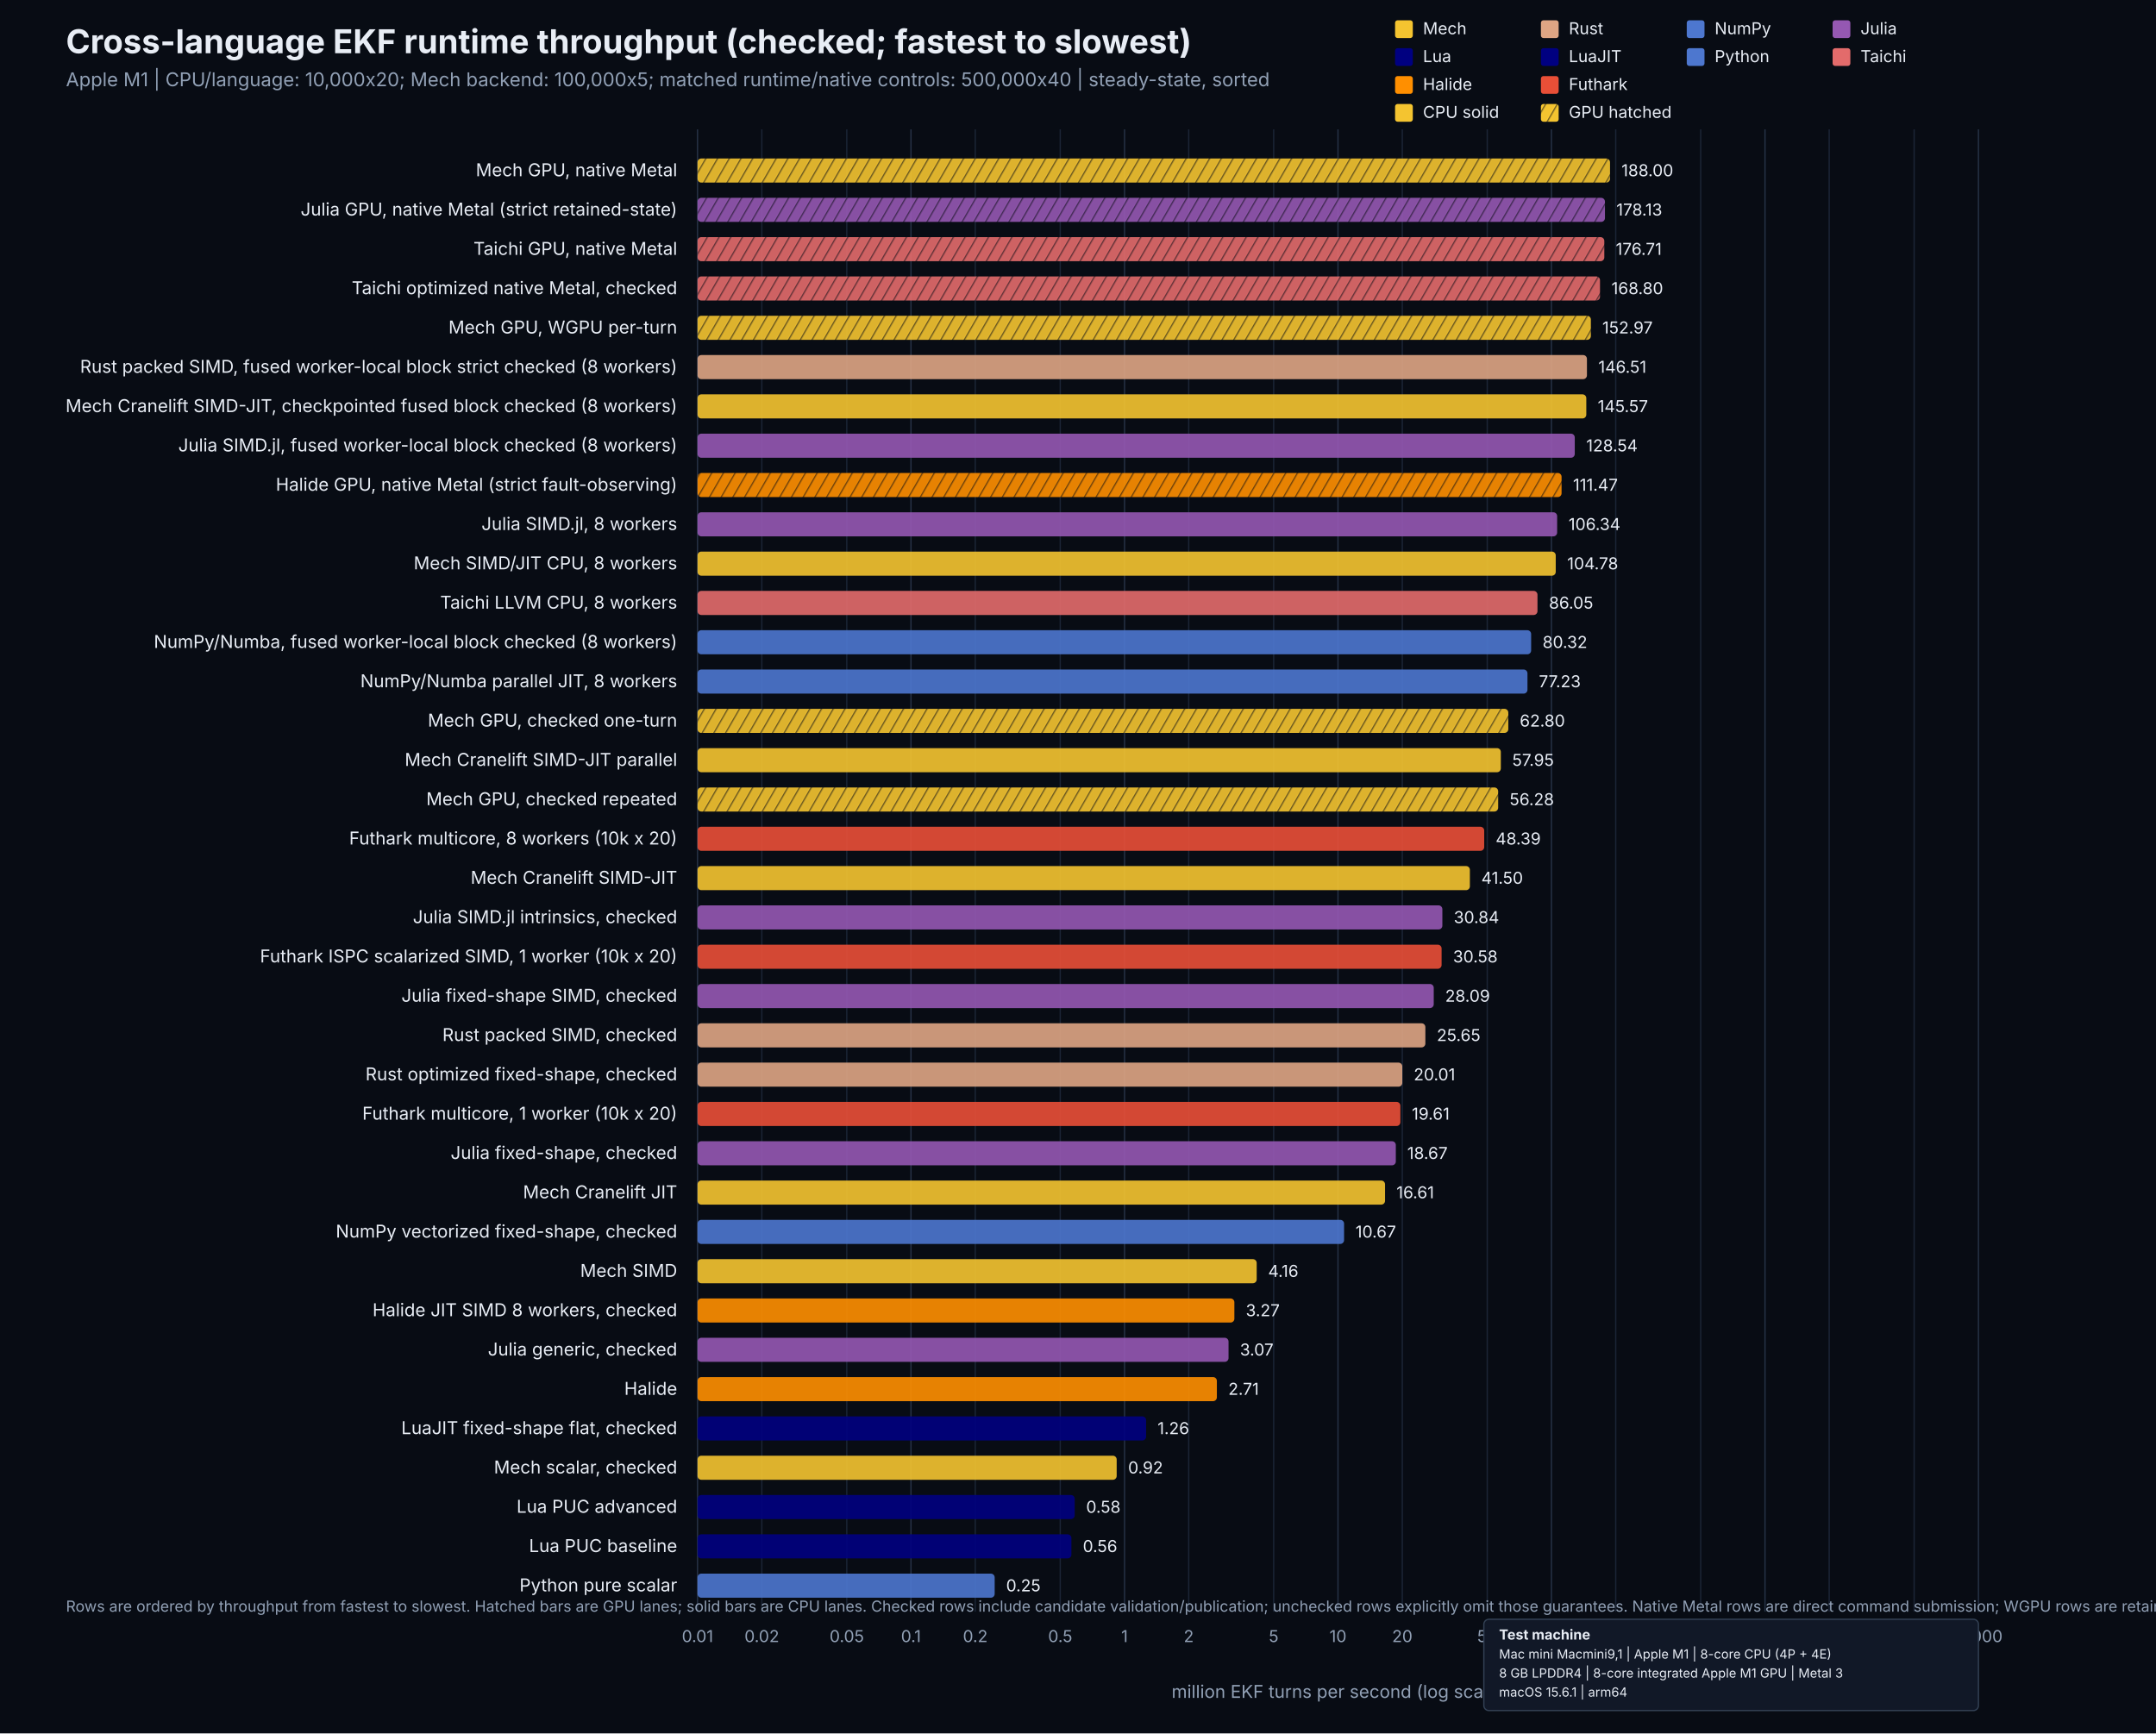
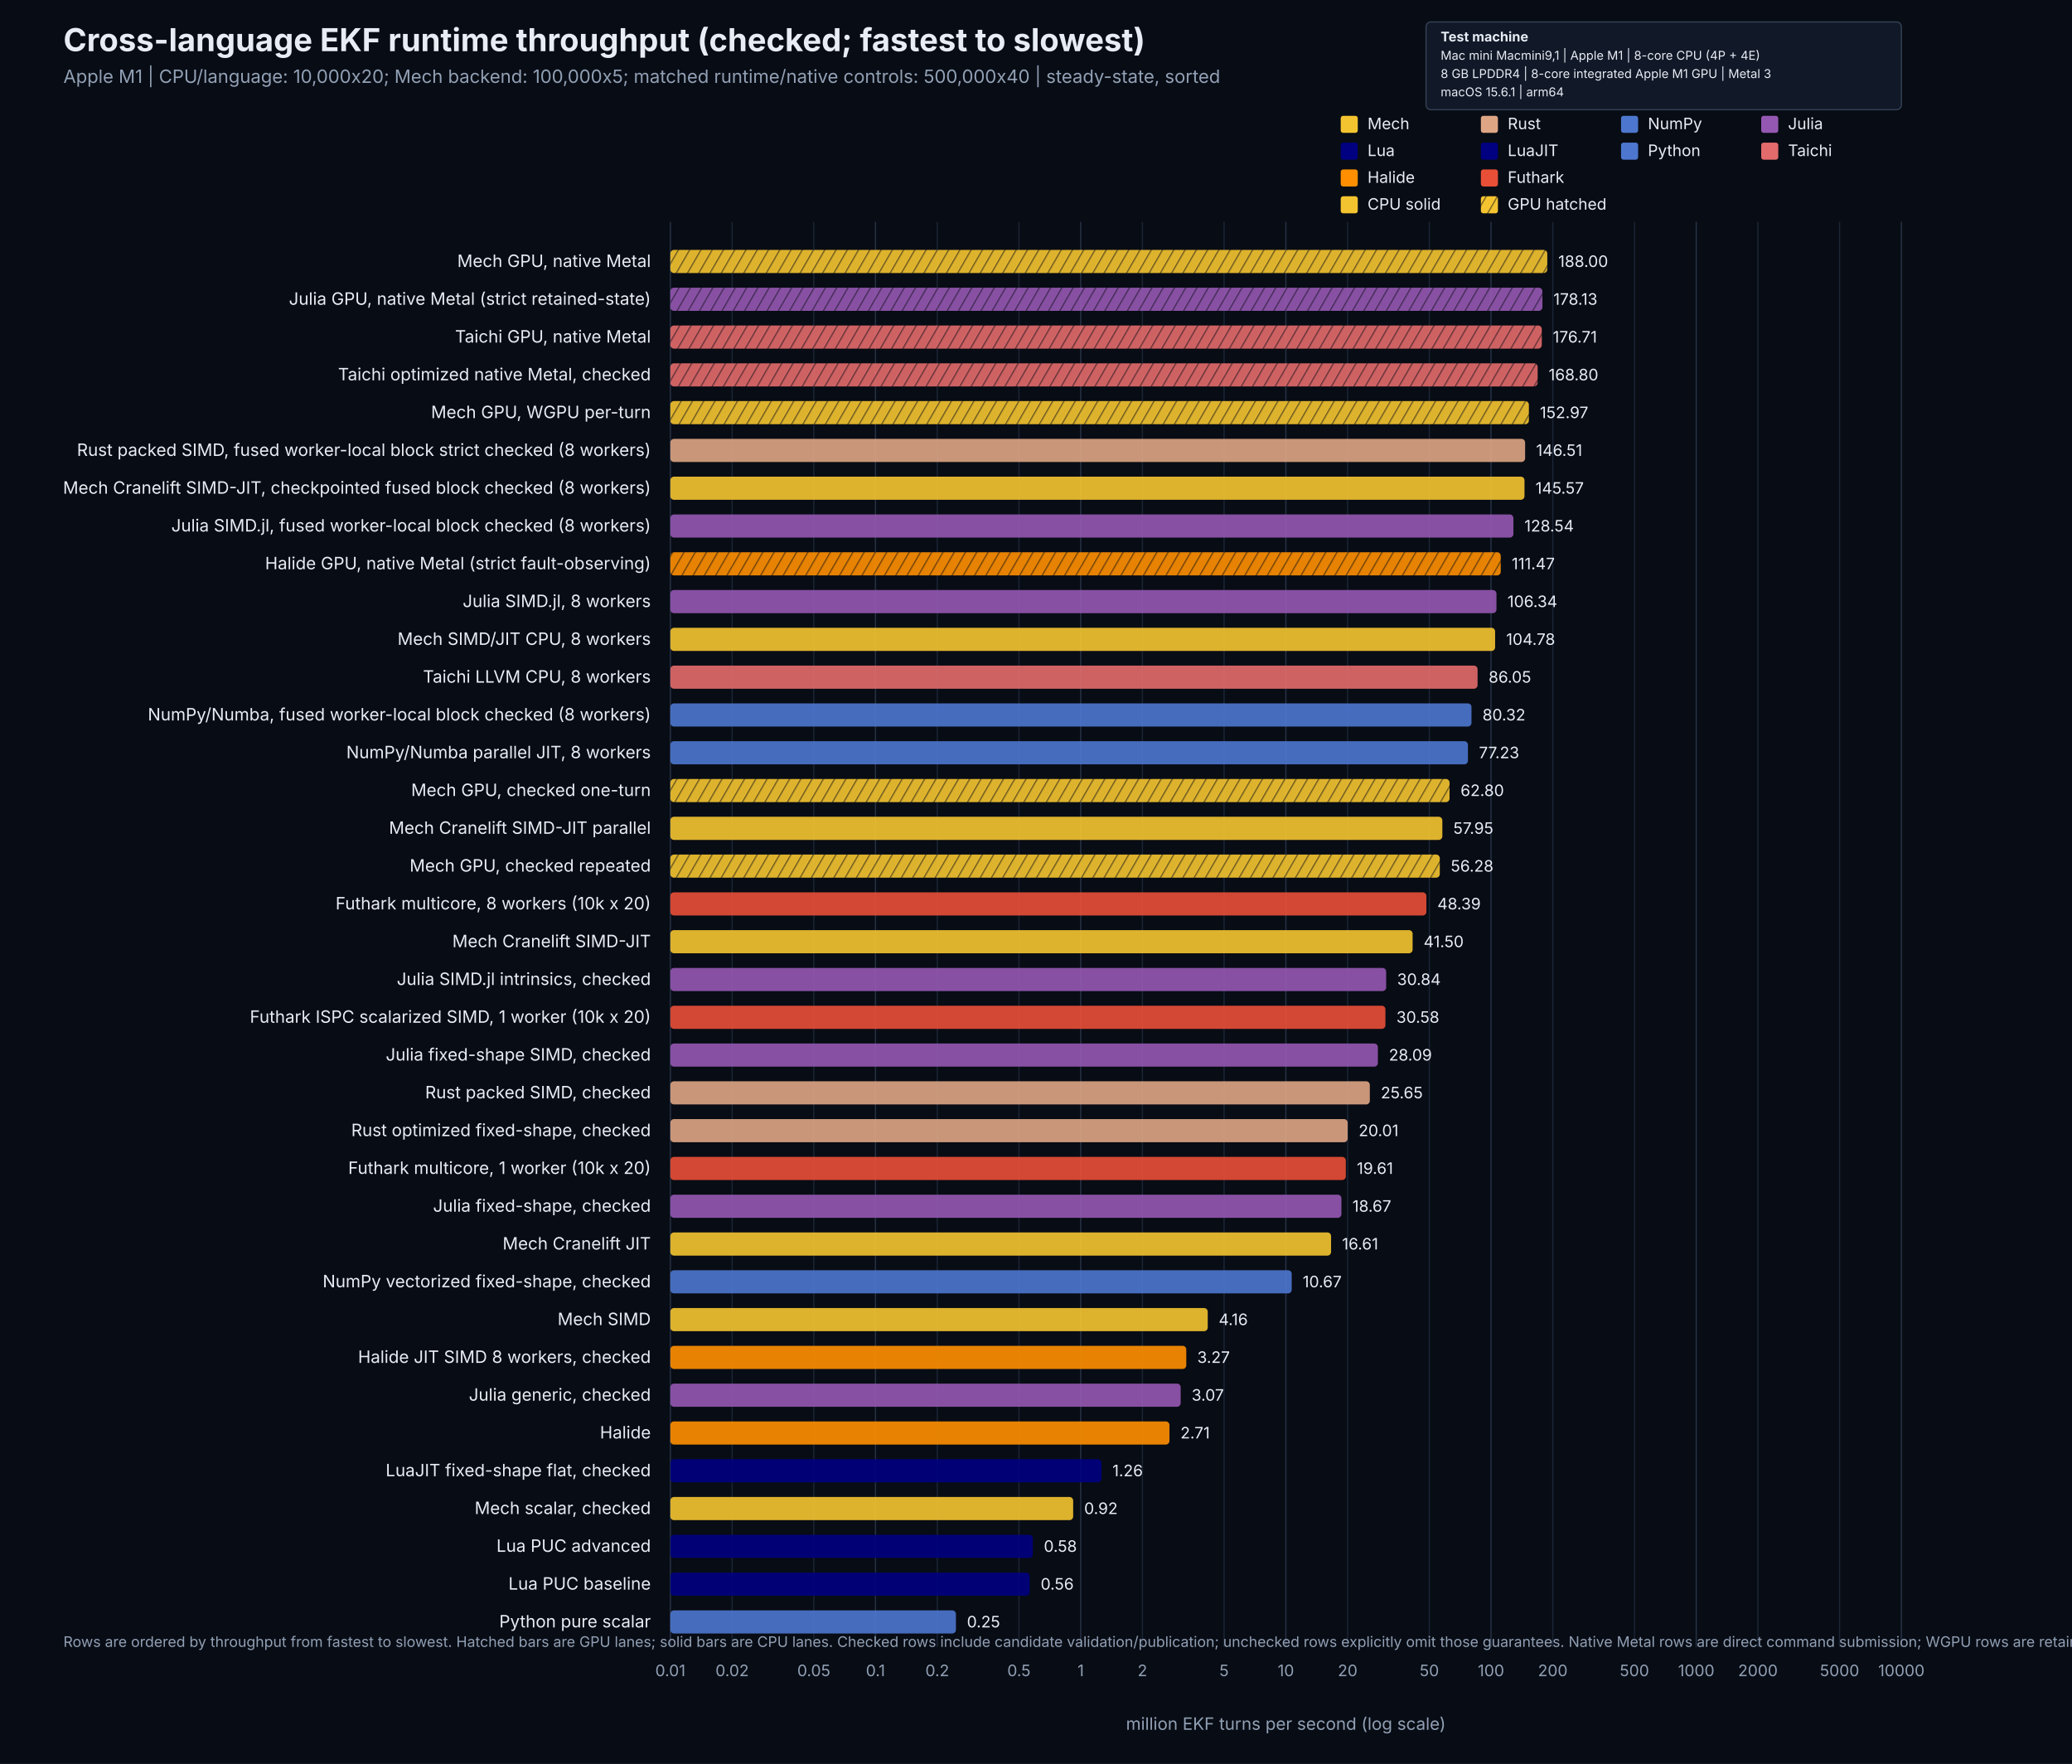
- <svg xmlns="http://www.w3.org/2000/svg" width="1700" height="1367" viewBox="0 0 1700 1367">
+ <svg xmlns="http://www.w3.org/2000/svg" width="1700" height="1447" viewBox="0 0 1700 1447">
  <rect width="100%" height="100%" fill="#080c14" />
  <defs>
    <pattern id="gpu-mech" width="8" height="8" patternUnits="userSpaceOnUse" patternTransform="rotate(30)">
      <rect width="8" height="8" fill="#f4c430" />
      <path d="M0 0V8" stroke="#080c14" stroke-opacity="0.52" stroke-width="2" />
    </pattern>
    <pattern id="gpu-rust" width="8" height="8" patternUnits="userSpaceOnUse" patternTransform="rotate(30)">
      <rect width="8" height="8" fill="#dea584" />
      <path d="M0 0V8" stroke="#080c14" stroke-opacity="0.52" stroke-width="2" />
    </pattern>
    <pattern id="gpu-numpy" width="8" height="8" patternUnits="userSpaceOnUse" patternTransform="rotate(30)">
      <rect width="8" height="8" fill="#4d77cf" />
      <path d="M0 0V8" stroke="#080c14" stroke-opacity="0.52" stroke-width="2" />
    </pattern>
    <pattern id="gpu-julia" width="8" height="8" patternUnits="userSpaceOnUse" patternTransform="rotate(30)">
      <rect width="8" height="8" fill="#9558b2" />
      <path d="M0 0V8" stroke="#080c14" stroke-opacity="0.52" stroke-width="2" />
    </pattern>
    <pattern id="gpu-lua" width="8" height="8" patternUnits="userSpaceOnUse" patternTransform="rotate(30)">
      <rect width="8" height="8" fill="#000080" />
      <path d="M0 0V8" stroke="#080c14" stroke-opacity="0.52" stroke-width="2" />
    </pattern>
    <pattern id="gpu-luajit" width="8" height="8" patternUnits="userSpaceOnUse" patternTransform="rotate(30)">
      <rect width="8" height="8" fill="#000080" />
      <path d="M0 0V8" stroke="#080c14" stroke-opacity="0.52" stroke-width="2" />
    </pattern>
    <pattern id="gpu-python" width="8" height="8" patternUnits="userSpaceOnUse" patternTransform="rotate(30)">
      <rect width="8" height="8" fill="#4d77cf" />
      <path d="M0 0V8" stroke="#080c14" stroke-opacity="0.52" stroke-width="2" />
    </pattern>
    <pattern id="gpu-taichi" width="8" height="8" patternUnits="userSpaceOnUse" patternTransform="rotate(30)">
      <rect width="8" height="8" fill="#e36b6b" />
      <path d="M0 0V8" stroke="#080c14" stroke-opacity="0.52" stroke-width="2" />
    </pattern>
    <pattern id="gpu-halide" width="8" height="8" patternUnits="userSpaceOnUse" patternTransform="rotate(30)">
      <rect width="8" height="8" fill="#ff8f00" />
      <path d="M0 0V8" stroke="#080c14" stroke-opacity="0.52" stroke-width="2" />
    </pattern>
    <pattern id="gpu-futhark" width="8" height="8" patternUnits="userSpaceOnUse" patternTransform="rotate(30)">
      <rect width="8" height="8" fill="#e94f37" />
      <path d="M0 0V8" stroke="#080c14" stroke-opacity="0.52" stroke-width="2" />
    </pattern>
  </defs>
  <style>text{font-family:-apple-system,BlinkMacSystemFont,"Segoe UI",sans-serif;fill:#e8edf5} .muted{fill:#91a0b5} .grid{stroke:#263246;stroke-width:1} .minor-grid{stroke:#1b2536;stroke-width:1} .axis{fill:#91a0b5;font-size:13px} .label{font-size:14px} .value{font-size:13px;font-variant-numeric:tabular-nums}</style>
  <text x="52" y="42" font-size="26" font-weight="700">Cross-language EKF runtime throughput (checked; fastest to slowest)</text>
  <text x="52" y="68" class="muted" font-size="15">Apple M1 | CPU/language: 10,000x20; Mech backend: 100,000x5; matched runtime/native controls: 500,000x40 | steady-state, sorted</text>
-   <line x1="550.0" y1="102" x2="550.0" y2="1271" class="grid" />
-   <text x="550.0" y="1295" text-anchor="middle" class="axis">0.01</text>
-   <line x1="600.7" y1="102" x2="600.7" y2="1271" class="minor-grid" />
-   <text x="600.7" y="1295" text-anchor="middle" class="axis">0.02</text>
-   <line x1="667.7" y1="102" x2="667.7" y2="1271" class="minor-grid" />
-   <text x="667.7" y="1295" text-anchor="middle" class="axis">0.05</text>
-   <line x1="718.3" y1="102" x2="718.3" y2="1271" class="grid" />
-   <text x="718.3" y="1295" text-anchor="middle" class="axis">0.1</text>
-   <line x1="769.0" y1="102" x2="769.0" y2="1271" class="minor-grid" />
-   <text x="769.0" y="1295" text-anchor="middle" class="axis">0.2</text>
-   <line x1="836.0" y1="102" x2="836.0" y2="1271" class="minor-grid" />
-   <text x="836.0" y="1295" text-anchor="middle" class="axis">0.5</text>
-   <line x1="886.7" y1="102" x2="886.7" y2="1271" class="grid" />
-   <text x="886.7" y="1295" text-anchor="middle" class="axis">1</text>
-   <line x1="937.3" y1="102" x2="937.3" y2="1271" class="minor-grid" />
-   <text x="937.3" y="1295" text-anchor="middle" class="axis">2</text>
-   <line x1="1004.3" y1="102" x2="1004.3" y2="1271" class="minor-grid" />
-   <text x="1004.3" y="1295" text-anchor="middle" class="axis">5</text>
-   <line x1="1055.0" y1="102" x2="1055.0" y2="1271" class="grid" />
-   <text x="1055.0" y="1295" text-anchor="middle" class="axis">10</text>
-   <line x1="1105.7" y1="102" x2="1105.7" y2="1271" class="minor-grid" />
-   <text x="1105.7" y="1295" text-anchor="middle" class="axis">20</text>
-   <line x1="1172.7" y1="102" x2="1172.7" y2="1271" class="minor-grid" />
-   <text x="1172.7" y="1295" text-anchor="middle" class="axis">50</text>
-   <line x1="1223.3" y1="102" x2="1223.3" y2="1271" class="grid" />
-   <text x="1223.3" y="1295" text-anchor="middle" class="axis">100</text>
-   <line x1="1274.0" y1="102" x2="1274.0" y2="1271" class="minor-grid" />
-   <text x="1274.0" y="1295" text-anchor="middle" class="axis">200</text>
-   <line x1="1341.0" y1="102" x2="1341.0" y2="1271" class="minor-grid" />
-   <text x="1341.0" y="1295" text-anchor="middle" class="axis">500</text>
-   <line x1="1391.7" y1="102" x2="1391.7" y2="1271" class="grid" />
-   <text x="1391.7" y="1295" text-anchor="middle" class="axis">1000</text>
-   <line x1="1442.3" y1="102" x2="1442.3" y2="1271" class="minor-grid" />
-   <text x="1442.3" y="1295" text-anchor="middle" class="axis">2000</text>
-   <line x1="1509.3" y1="102" x2="1509.3" y2="1271" class="minor-grid" />
-   <text x="1509.3" y="1295" text-anchor="middle" class="axis">5000</text>
-   <line x1="1560.0" y1="102" x2="1560.0" y2="1271" class="grid" />
-   <text x="1560.0" y="1295" text-anchor="middle" class="axis">10000</text>
-   <text x="1055.0" y="1339" text-anchor="middle" class="muted" font-size="14">million EKF turns per second (log scale)</text>
-   <rect x="1100" y="16" width="14" height="14" rx="2" fill="#f4c430" />
-   <text x="1122" y="27" font-size="13">Mech</text>
-   <rect x="1215" y="16" width="14" height="14" rx="2" fill="#dea584" />
-   <text x="1237" y="27" font-size="13">Rust</text>
-   <rect x="1330" y="16" width="14" height="14" rx="2" fill="#4d77cf" />
-   <text x="1352" y="27" font-size="13">NumPy</text>
-   <rect x="1445" y="16" width="14" height="14" rx="2" fill="#9558b2" />
-   <text x="1467" y="27" font-size="13">Julia</text>
-   <rect x="1100" y="38" width="14" height="14" rx="2" fill="#000080" />
-   <text x="1122" y="49" font-size="13">Lua</text>
-   <rect x="1215" y="38" width="14" height="14" rx="2" fill="#000080" />
-   <text x="1237" y="49" font-size="13">LuaJIT</text>
-   <rect x="1330" y="38" width="14" height="14" rx="2" fill="#4d77cf" />
-   <text x="1352" y="49" font-size="13">Python</text>
-   <rect x="1445" y="38" width="14" height="14" rx="2" fill="#e36b6b" />
-   <text x="1467" y="49" font-size="13">Taichi</text>
-   <rect x="1100" y="60" width="14" height="14" rx="2" fill="#ff8f00" />
-   <text x="1122" y="71" font-size="13">Halide</text>
-   <rect x="1215" y="60" width="14" height="14" rx="2" fill="#e94f37" />
-   <text x="1237" y="71" font-size="13">Futhark</text>
-   <rect x="1100" y="82" width="14" height="14" rx="2" fill="#f4c430" />
-   <text x="1122" y="93" font-size="13">CPU solid</text>
-   <rect x="1215" y="82" width="14" height="14" rx="2" fill="url(#gpu-mech)" />
-   <text x="1237" y="93" font-size="13">GPU hatched</text>
-   <text x="534" y="139" text-anchor="end" class="label">Mech GPU, native Metal</text>
-   <rect x="550" y="125" width="719.5" height="19" rx="3" fill="url(#gpu-mech)" opacity="0.9" />
-   <text x="1278.5" y="139" class="value">188.00</text>
-   <text x="534" y="170" text-anchor="end" class="label">Julia GPU, native Metal (strict retained-state)</text>
-   <rect x="550" y="156" width="715.5" height="19" rx="3" fill="url(#gpu-julia)" opacity="0.9" />
-   <text x="1274.5" y="170" class="value">178.13</text>
-   <text x="534" y="201" text-anchor="end" class="label">Taichi GPU, native Metal</text>
-   <rect x="550" y="187" width="715.0" height="19" rx="3" fill="url(#gpu-taichi)" opacity="0.9" />
-   <text x="1274.0" y="201" class="value">176.71</text>
-   <text x="534" y="232" text-anchor="end" class="label">Taichi optimized native Metal, checked</text>
-   <rect x="550" y="218" width="711.6" height="19" rx="3" fill="url(#gpu-taichi)" opacity="0.9" />
-   <text x="1270.6" y="232" class="value">168.80</text>
-   <text x="534" y="263" text-anchor="end" class="label">Mech GPU, WGPU per-turn</text>
-   <rect x="550" y="249" width="704.4" height="19" rx="3" fill="url(#gpu-mech)" opacity="0.9" />
-   <text x="1263.4" y="263" class="value">152.97</text>
-   <text x="534" y="294" text-anchor="end" class="label">Rust packed SIMD, fused worker-local block strict checked (8 workers)</text>
-   <rect x="550" y="280" width="701.3" height="19" rx="3" fill="#dea584" opacity="0.9" />
-   <text x="1260.3" y="294" class="value">146.51</text>
-   <text x="534" y="325" text-anchor="end" class="label">Mech Cranelift SIMD-JIT, checkpointed fused block checked (8 workers)</text>
-   <rect x="550" y="311" width="700.8" height="19" rx="3" fill="#f4c430" opacity="0.9" />
-   <text x="1259.8" y="325" class="value">145.57</text>
-   <text x="534" y="356" text-anchor="end" class="label">Julia SIMD.jl, fused worker-local block checked (8 workers)</text>
-   <rect x="550" y="342" width="691.7" height="19" rx="3" fill="#9558b2" opacity="0.9" />
-   <text x="1250.7" y="356" class="value">128.54</text>
-   <text x="534" y="387" text-anchor="end" class="label">Halide GPU, native Metal (strict fault-observing)</text>
-   <rect x="550" y="373" width="681.3" height="19" rx="3" fill="url(#gpu-halide)" opacity="0.9" />
-   <text x="1240.3" y="387" class="value">111.47</text>
-   <text x="534" y="418" text-anchor="end" class="label">Julia SIMD.jl, 8 workers</text>
-   <rect x="550" y="404" width="677.8" height="19" rx="3" fill="#9558b2" opacity="0.9" />
-   <text x="1236.8" y="418" class="value">106.34</text>
-   <text x="534" y="449" text-anchor="end" class="label">Mech SIMD/JIT CPU, 8 workers</text>
-   <rect x="550" y="435" width="676.7" height="19" rx="3" fill="#f4c430" opacity="0.9" />
-   <text x="1235.7" y="449" class="value">104.78</text>
-   <text x="534" y="480" text-anchor="end" class="label">Taichi LLVM CPU, 8 workers</text>
-   <rect x="550" y="466" width="662.3" height="19" rx="3" fill="#e36b6b" opacity="0.9" />
-   <text x="1221.3" y="480" class="value">86.05</text>
-   <text x="534" y="511" text-anchor="end" class="label">NumPy/Numba, fused worker-local block checked (8 workers)</text>
-   <rect x="550" y="497" width="657.3" height="19" rx="3" fill="#4d77cf" opacity="0.9" />
-   <text x="1216.3" y="511" class="value">80.32</text>
-   <text x="534" y="542" text-anchor="end" class="label">NumPy/Numba parallel JIT, 8 workers</text>
-   <rect x="550" y="528" width="654.4" height="19" rx="3" fill="#4d77cf" opacity="0.9" />
-   <text x="1213.4" y="542" class="value">77.23</text>
-   <text x="534" y="573" text-anchor="end" class="label">Mech GPU, checked one-turn</text>
-   <rect x="550" y="559" width="639.3" height="19" rx="3" fill="url(#gpu-mech)" opacity="0.9" />
-   <text x="1198.3" y="573" class="value">62.80</text>
-   <text x="534" y="604" text-anchor="end" class="label">Mech Cranelift SIMD-JIT parallel</text>
-   <rect x="550" y="590" width="633.4" height="19" rx="3" fill="#f4c430" opacity="0.9" />
-   <text x="1192.4" y="604" class="value">57.95</text>
-   <text x="534" y="635" text-anchor="end" class="label">Mech GPU, checked repeated</text>
-   <rect x="550" y="621" width="631.3" height="19" rx="3" fill="url(#gpu-mech)" opacity="0.9" />
-   <text x="1190.3" y="635" class="value">56.28</text>
-   <text x="534" y="666" text-anchor="end" class="label">Futhark multicore, 8 workers (10k x 20)</text>
-   <rect x="550" y="652" width="620.3" height="19" rx="3" fill="#e94f37" opacity="0.9" />
-   <text x="1179.3" y="666" class="value">48.39</text>
-   <text x="534" y="697" text-anchor="end" class="label">Mech Cranelift SIMD-JIT</text>
-   <rect x="550" y="683" width="609.0" height="19" rx="3" fill="#f4c430" opacity="0.9" />
-   <text x="1168.0" y="697" class="value">41.50</text>
-   <text x="534" y="728" text-anchor="end" class="label">Julia SIMD.jl intrinsics, checked</text>
-   <rect x="550" y="714" width="587.3" height="19" rx="3" fill="#9558b2" opacity="0.9" />
-   <text x="1146.3" y="728" class="value">30.84</text>
-   <text x="534" y="759" text-anchor="end" class="label">Futhark ISPC scalarized SIMD, 1 worker (10k x 20)</text>
-   <rect x="550" y="745" width="586.7" height="19" rx="3" fill="#e94f37" opacity="0.9" />
-   <text x="1145.7" y="759" class="value">30.58</text>
-   <text x="534" y="790" text-anchor="end" class="label">Julia fixed-shape SIMD, checked</text>
-   <rect x="550" y="776" width="580.5" height="19" rx="3" fill="#9558b2" opacity="0.9" />
-   <text x="1139.5" y="790" class="value">28.09</text>
-   <text x="534" y="821" text-anchor="end" class="label">Rust packed SIMD, checked</text>
-   <rect x="550" y="807" width="573.9" height="19" rx="3" fill="#dea584" opacity="0.9" />
-   <text x="1132.9" y="821" class="value">25.65</text>
-   <text x="534" y="852" text-anchor="end" class="label">Rust optimized fixed-shape, checked</text>
-   <rect x="550" y="838" width="555.7" height="19" rx="3" fill="#dea584" opacity="0.9" />
-   <text x="1114.7" y="852" class="value">20.01</text>
-   <text x="534" y="883" text-anchor="end" class="label">Futhark multicore, 1 worker (10k x 20)</text>
-   <rect x="550" y="869" width="554.2" height="19" rx="3" fill="#e94f37" opacity="0.9" />
-   <text x="1113.2" y="883" class="value">19.61</text>
-   <text x="534" y="914" text-anchor="end" class="label">Julia fixed-shape, checked</text>
-   <rect x="550" y="900" width="550.6" height="19" rx="3" fill="#9558b2" opacity="0.9" />
-   <text x="1109.6" y="914" class="value">18.67</text>
-   <text x="534" y="945" text-anchor="end" class="label">Mech Cranelift JIT</text>
-   <rect x="550" y="931" width="542.1" height="19" rx="3" fill="#f4c430" opacity="0.9" />
-   <text x="1101.1" y="945" class="value">16.61</text>
-   <text x="534" y="976" text-anchor="end" class="label">NumPy vectorized fixed-shape, checked</text>
-   <rect x="550" y="962" width="509.8" height="19" rx="3" fill="#4d77cf" opacity="0.9" />
-   <text x="1068.8" y="976" class="value">10.67</text>
-   <text x="534" y="1007" text-anchor="end" class="label">Mech SIMD</text>
-   <rect x="550" y="993" width="440.9" height="19" rx="3" fill="#f4c430" opacity="0.9" />
-   <text x="999.9" y="1007" class="value">4.16</text>
-   <text x="534" y="1038" text-anchor="end" class="label">Halide JIT SIMD 8 workers, checked</text>
-   <rect x="550" y="1024" width="423.3" height="19" rx="3" fill="#ff8f00" opacity="0.9" />
-   <text x="982.3" y="1038" class="value">3.27</text>
-   <text x="534" y="1069" text-anchor="end" class="label">Julia generic, checked</text>
-   <rect x="550" y="1055" width="418.7" height="19" rx="3" fill="#9558b2" opacity="0.9" />
-   <text x="977.7" y="1069" class="value">3.07</text>
-   <text x="534" y="1100" text-anchor="end" class="label">Halide</text>
-   <rect x="550" y="1086" width="409.5" height="19" rx="3" fill="#ff8f00" opacity="0.9" />
-   <text x="968.5" y="1100" class="value">2.71</text>
-   <text x="534" y="1131" text-anchor="end" class="label">LuaJIT fixed-shape flat, checked</text>
-   <rect x="550" y="1117" width="353.7" height="19" rx="3" fill="#000080" opacity="0.9" />
-   <text x="912.7" y="1131" class="value">1.26</text>
-   <text x="534" y="1162" text-anchor="end" class="label">Mech scalar, checked</text>
-   <rect x="550" y="1148" width="330.5" height="19" rx="3" fill="#f4c430" opacity="0.9" />
-   <text x="889.5" y="1162" class="value">0.92</text>
-   <text x="534" y="1193" text-anchor="end" class="label">Lua PUC advanced</text>
-   <rect x="550" y="1179" width="297.4" height="19" rx="3" fill="#000080" opacity="0.9" />
-   <text x="856.4" y="1193" class="value">0.58</text>
-   <text x="534" y="1224" text-anchor="end" class="label">Lua PUC baseline</text>
-   <rect x="550" y="1210" width="294.8" height="19" rx="3" fill="#000080" opacity="0.9" />
-   <text x="853.8" y="1224" class="value">0.56</text>
-   <text x="534" y="1255" text-anchor="end" class="label">Python pure scalar</text>
-   <rect x="550" y="1241" width="234.3" height="19" rx="3" fill="#4d77cf" opacity="0.9" />
-   <text x="793.3" y="1255" class="value">0.25</text>
-   <text x="52" y="1271" class="muted" font-size="12">Rows are ordered by throughput from fastest to slowest. Hatched bars are GPU lanes; solid bars are CPU lanes. Checked rows include candidate validation/publication; unchecked rows explicitly omit those guarantees. Native Metal rows are direct command submission; WGPU rows are retained as a portable transport control. Futhark multicore rows show worker count explicitly; only the 1-worker row is a single-core comparison. Compilation, allocation, warmup, and final readback are excluded from the timed region.</text>
+   <line x1="550.0" y1="182" x2="550.0" y2="1351" class="grid" />
+   <text x="550.0" y="1375" text-anchor="middle" class="axis">0.01</text>
+   <line x1="600.7" y1="182" x2="600.7" y2="1351" class="minor-grid" />
+   <text x="600.7" y="1375" text-anchor="middle" class="axis">0.02</text>
+   <line x1="667.7" y1="182" x2="667.7" y2="1351" class="minor-grid" />
+   <text x="667.7" y="1375" text-anchor="middle" class="axis">0.05</text>
+   <line x1="718.3" y1="182" x2="718.3" y2="1351" class="grid" />
+   <text x="718.3" y="1375" text-anchor="middle" class="axis">0.1</text>
+   <line x1="769.0" y1="182" x2="769.0" y2="1351" class="minor-grid" />
+   <text x="769.0" y="1375" text-anchor="middle" class="axis">0.2</text>
+   <line x1="836.0" y1="182" x2="836.0" y2="1351" class="minor-grid" />
+   <text x="836.0" y="1375" text-anchor="middle" class="axis">0.5</text>
+   <line x1="886.7" y1="182" x2="886.7" y2="1351" class="grid" />
+   <text x="886.7" y="1375" text-anchor="middle" class="axis">1</text>
+   <line x1="937.3" y1="182" x2="937.3" y2="1351" class="minor-grid" />
+   <text x="937.3" y="1375" text-anchor="middle" class="axis">2</text>
+   <line x1="1004.3" y1="182" x2="1004.3" y2="1351" class="minor-grid" />
+   <text x="1004.3" y="1375" text-anchor="middle" class="axis">5</text>
+   <line x1="1055.0" y1="182" x2="1055.0" y2="1351" class="grid" />
+   <text x="1055.0" y="1375" text-anchor="middle" class="axis">10</text>
+   <line x1="1105.7" y1="182" x2="1105.7" y2="1351" class="minor-grid" />
+   <text x="1105.7" y="1375" text-anchor="middle" class="axis">20</text>
+   <line x1="1172.7" y1="182" x2="1172.7" y2="1351" class="minor-grid" />
+   <text x="1172.7" y="1375" text-anchor="middle" class="axis">50</text>
+   <line x1="1223.3" y1="182" x2="1223.3" y2="1351" class="grid" />
+   <text x="1223.3" y="1375" text-anchor="middle" class="axis">100</text>
+   <line x1="1274.0" y1="182" x2="1274.0" y2="1351" class="minor-grid" />
+   <text x="1274.0" y="1375" text-anchor="middle" class="axis">200</text>
+   <line x1="1341.0" y1="182" x2="1341.0" y2="1351" class="minor-grid" />
+   <text x="1341.0" y="1375" text-anchor="middle" class="axis">500</text>
+   <line x1="1391.7" y1="182" x2="1391.7" y2="1351" class="grid" />
+   <text x="1391.7" y="1375" text-anchor="middle" class="axis">1000</text>
+   <line x1="1442.3" y1="182" x2="1442.3" y2="1351" class="minor-grid" />
+   <text x="1442.3" y="1375" text-anchor="middle" class="axis">2000</text>
+   <line x1="1509.3" y1="182" x2="1509.3" y2="1351" class="minor-grid" />
+   <text x="1509.3" y="1375" text-anchor="middle" class="axis">5000</text>
+   <line x1="1560.0" y1="182" x2="1560.0" y2="1351" class="grid" />
+   <text x="1560.0" y="1375" text-anchor="middle" class="axis">10000</text>
+   <text x="1055.0" y="1419" text-anchor="middle" class="muted" font-size="14">million EKF turns per second (log scale)</text>
+   <rect x="1100" y="95" width="14" height="14" rx="2" fill="#f4c430" />
+   <text x="1122" y="106" font-size="13">Mech</text>
+   <rect x="1215" y="95" width="14" height="14" rx="2" fill="#dea584" />
+   <text x="1237" y="106" font-size="13">Rust</text>
+   <rect x="1330" y="95" width="14" height="14" rx="2" fill="#4d77cf" />
+   <text x="1352" y="106" font-size="13">NumPy</text>
+   <rect x="1445" y="95" width="14" height="14" rx="2" fill="#9558b2" />
+   <text x="1467" y="106" font-size="13">Julia</text>
+   <rect x="1100" y="117" width="14" height="14" rx="2" fill="#000080" />
+   <text x="1122" y="128" font-size="13">Lua</text>
+   <rect x="1215" y="117" width="14" height="14" rx="2" fill="#000080" />
+   <text x="1237" y="128" font-size="13">LuaJIT</text>
+   <rect x="1330" y="117" width="14" height="14" rx="2" fill="#4d77cf" />
+   <text x="1352" y="128" font-size="13">Python</text>
+   <rect x="1445" y="117" width="14" height="14" rx="2" fill="#e36b6b" />
+   <text x="1467" y="128" font-size="13">Taichi</text>
+   <rect x="1100" y="139" width="14" height="14" rx="2" fill="#ff8f00" />
+   <text x="1122" y="150" font-size="13">Halide</text>
+   <rect x="1215" y="139" width="14" height="14" rx="2" fill="#e94f37" />
+   <text x="1237" y="150" font-size="13">Futhark</text>
+   <rect x="1100" y="161" width="14" height="14" rx="2" fill="#f4c430" />
+   <text x="1122" y="172" font-size="13">CPU solid</text>
+   <rect x="1215" y="161" width="14" height="14" rx="2" fill="url(#gpu-mech)" />
+   <text x="1237" y="172" font-size="13">GPU hatched</text>
+   <text x="534" y="219" text-anchor="end" class="label">Mech GPU, native Metal</text>
+   <rect x="550" y="205" width="719.5" height="19" rx="3" fill="url(#gpu-mech)" opacity="0.9" />
+   <text x="1278.5" y="219" class="value">188.00</text>
+   <text x="534" y="250" text-anchor="end" class="label">Julia GPU, native Metal (strict retained-state)</text>
+   <rect x="550" y="236" width="715.5" height="19" rx="3" fill="url(#gpu-julia)" opacity="0.9" />
+   <text x="1274.5" y="250" class="value">178.13</text>
+   <text x="534" y="281" text-anchor="end" class="label">Taichi GPU, native Metal</text>
+   <rect x="550" y="267" width="715.0" height="19" rx="3" fill="url(#gpu-taichi)" opacity="0.9" />
+   <text x="1274.0" y="281" class="value">176.71</text>
+   <text x="534" y="312" text-anchor="end" class="label">Taichi optimized native Metal, checked</text>
+   <rect x="550" y="298" width="711.6" height="19" rx="3" fill="url(#gpu-taichi)" opacity="0.9" />
+   <text x="1270.6" y="312" class="value">168.80</text>
+   <text x="534" y="343" text-anchor="end" class="label">Mech GPU, WGPU per-turn</text>
+   <rect x="550" y="329" width="704.4" height="19" rx="3" fill="url(#gpu-mech)" opacity="0.9" />
+   <text x="1263.4" y="343" class="value">152.97</text>
+   <text x="534" y="374" text-anchor="end" class="label">Rust packed SIMD, fused worker-local block strict checked (8 workers)</text>
+   <rect x="550" y="360" width="701.3" height="19" rx="3" fill="#dea584" opacity="0.9" />
+   <text x="1260.3" y="374" class="value">146.51</text>
+   <text x="534" y="405" text-anchor="end" class="label">Mech Cranelift SIMD-JIT, checkpointed fused block checked (8 workers)</text>
+   <rect x="550" y="391" width="700.8" height="19" rx="3" fill="#f4c430" opacity="0.9" />
+   <text x="1259.8" y="405" class="value">145.57</text>
+   <text x="534" y="436" text-anchor="end" class="label">Julia SIMD.jl, fused worker-local block checked (8 workers)</text>
+   <rect x="550" y="422" width="691.7" height="19" rx="3" fill="#9558b2" opacity="0.9" />
+   <text x="1250.7" y="436" class="value">128.54</text>
+   <text x="534" y="467" text-anchor="end" class="label">Halide GPU, native Metal (strict fault-observing)</text>
+   <rect x="550" y="453" width="681.3" height="19" rx="3" fill="url(#gpu-halide)" opacity="0.9" />
+   <text x="1240.3" y="467" class="value">111.47</text>
+   <text x="534" y="498" text-anchor="end" class="label">Julia SIMD.jl, 8 workers</text>
+   <rect x="550" y="484" width="677.8" height="19" rx="3" fill="#9558b2" opacity="0.9" />
+   <text x="1236.8" y="498" class="value">106.34</text>
+   <text x="534" y="529" text-anchor="end" class="label">Mech SIMD/JIT CPU, 8 workers</text>
+   <rect x="550" y="515" width="676.7" height="19" rx="3" fill="#f4c430" opacity="0.9" />
+   <text x="1235.7" y="529" class="value">104.78</text>
+   <text x="534" y="560" text-anchor="end" class="label">Taichi LLVM CPU, 8 workers</text>
+   <rect x="550" y="546" width="662.3" height="19" rx="3" fill="#e36b6b" opacity="0.9" />
+   <text x="1221.3" y="560" class="value">86.05</text>
+   <text x="534" y="591" text-anchor="end" class="label">NumPy/Numba, fused worker-local block checked (8 workers)</text>
+   <rect x="550" y="577" width="657.3" height="19" rx="3" fill="#4d77cf" opacity="0.9" />
+   <text x="1216.3" y="591" class="value">80.32</text>
+   <text x="534" y="622" text-anchor="end" class="label">NumPy/Numba parallel JIT, 8 workers</text>
+   <rect x="550" y="608" width="654.4" height="19" rx="3" fill="#4d77cf" opacity="0.9" />
+   <text x="1213.4" y="622" class="value">77.23</text>
+   <text x="534" y="653" text-anchor="end" class="label">Mech GPU, checked one-turn</text>
+   <rect x="550" y="639" width="639.3" height="19" rx="3" fill="url(#gpu-mech)" opacity="0.9" />
+   <text x="1198.3" y="653" class="value">62.80</text>
+   <text x="534" y="684" text-anchor="end" class="label">Mech Cranelift SIMD-JIT parallel</text>
+   <rect x="550" y="670" width="633.4" height="19" rx="3" fill="#f4c430" opacity="0.9" />
+   <text x="1192.4" y="684" class="value">57.95</text>
+   <text x="534" y="715" text-anchor="end" class="label">Mech GPU, checked repeated</text>
+   <rect x="550" y="701" width="631.3" height="19" rx="3" fill="url(#gpu-mech)" opacity="0.9" />
+   <text x="1190.3" y="715" class="value">56.28</text>
+   <text x="534" y="746" text-anchor="end" class="label">Futhark multicore, 8 workers (10k x 20)</text>
+   <rect x="550" y="732" width="620.3" height="19" rx="3" fill="#e94f37" opacity="0.9" />
+   <text x="1179.3" y="746" class="value">48.39</text>
+   <text x="534" y="777" text-anchor="end" class="label">Mech Cranelift SIMD-JIT</text>
+   <rect x="550" y="763" width="609.0" height="19" rx="3" fill="#f4c430" opacity="0.9" />
+   <text x="1168.0" y="777" class="value">41.50</text>
+   <text x="534" y="808" text-anchor="end" class="label">Julia SIMD.jl intrinsics, checked</text>
+   <rect x="550" y="794" width="587.3" height="19" rx="3" fill="#9558b2" opacity="0.9" />
+   <text x="1146.3" y="808" class="value">30.84</text>
+   <text x="534" y="839" text-anchor="end" class="label">Futhark ISPC scalarized SIMD, 1 worker (10k x 20)</text>
+   <rect x="550" y="825" width="586.7" height="19" rx="3" fill="#e94f37" opacity="0.9" />
+   <text x="1145.7" y="839" class="value">30.58</text>
+   <text x="534" y="870" text-anchor="end" class="label">Julia fixed-shape SIMD, checked</text>
+   <rect x="550" y="856" width="580.5" height="19" rx="3" fill="#9558b2" opacity="0.9" />
+   <text x="1139.5" y="870" class="value">28.09</text>
+   <text x="534" y="901" text-anchor="end" class="label">Rust packed SIMD, checked</text>
+   <rect x="550" y="887" width="573.9" height="19" rx="3" fill="#dea584" opacity="0.9" />
+   <text x="1132.9" y="901" class="value">25.65</text>
+   <text x="534" y="932" text-anchor="end" class="label">Rust optimized fixed-shape, checked</text>
+   <rect x="550" y="918" width="555.7" height="19" rx="3" fill="#dea584" opacity="0.9" />
+   <text x="1114.7" y="932" class="value">20.01</text>
+   <text x="534" y="963" text-anchor="end" class="label">Futhark multicore, 1 worker (10k x 20)</text>
+   <rect x="550" y="949" width="554.2" height="19" rx="3" fill="#e94f37" opacity="0.9" />
+   <text x="1113.2" y="963" class="value">19.61</text>
+   <text x="534" y="994" text-anchor="end" class="label">Julia fixed-shape, checked</text>
+   <rect x="550" y="980" width="550.6" height="19" rx="3" fill="#9558b2" opacity="0.9" />
+   <text x="1109.6" y="994" class="value">18.67</text>
+   <text x="534" y="1025" text-anchor="end" class="label">Mech Cranelift JIT</text>
+   <rect x="550" y="1011" width="542.1" height="19" rx="3" fill="#f4c430" opacity="0.9" />
+   <text x="1101.1" y="1025" class="value">16.61</text>
+   <text x="534" y="1056" text-anchor="end" class="label">NumPy vectorized fixed-shape, checked</text>
+   <rect x="550" y="1042" width="509.8" height="19" rx="3" fill="#4d77cf" opacity="0.9" />
+   <text x="1068.8" y="1056" class="value">10.67</text>
+   <text x="534" y="1087" text-anchor="end" class="label">Mech SIMD</text>
+   <rect x="550" y="1073" width="440.9" height="19" rx="3" fill="#f4c430" opacity="0.9" />
+   <text x="999.9" y="1087" class="value">4.16</text>
+   <text x="534" y="1118" text-anchor="end" class="label">Halide JIT SIMD 8 workers, checked</text>
+   <rect x="550" y="1104" width="423.3" height="19" rx="3" fill="#ff8f00" opacity="0.9" />
+   <text x="982.3" y="1118" class="value">3.27</text>
+   <text x="534" y="1149" text-anchor="end" class="label">Julia generic, checked</text>
+   <rect x="550" y="1135" width="418.7" height="19" rx="3" fill="#9558b2" opacity="0.9" />
+   <text x="977.7" y="1149" class="value">3.07</text>
+   <text x="534" y="1180" text-anchor="end" class="label">Halide</text>
+   <rect x="550" y="1166" width="409.5" height="19" rx="3" fill="#ff8f00" opacity="0.9" />
+   <text x="968.5" y="1180" class="value">2.71</text>
+   <text x="534" y="1211" text-anchor="end" class="label">LuaJIT fixed-shape flat, checked</text>
+   <rect x="550" y="1197" width="353.7" height="19" rx="3" fill="#000080" opacity="0.9" />
+   <text x="912.7" y="1211" class="value">1.26</text>
+   <text x="534" y="1242" text-anchor="end" class="label">Mech scalar, checked</text>
+   <rect x="550" y="1228" width="330.5" height="19" rx="3" fill="#f4c430" opacity="0.9" />
+   <text x="889.5" y="1242" class="value">0.92</text>
+   <text x="534" y="1273" text-anchor="end" class="label">Lua PUC advanced</text>
+   <rect x="550" y="1259" width="297.4" height="19" rx="3" fill="#000080" opacity="0.9" />
+   <text x="856.4" y="1273" class="value">0.58</text>
+   <text x="534" y="1304" text-anchor="end" class="label">Lua PUC baseline</text>
+   <rect x="550" y="1290" width="294.8" height="19" rx="3" fill="#000080" opacity="0.9" />
+   <text x="853.8" y="1304" class="value">0.56</text>
+   <text x="534" y="1335" text-anchor="end" class="label">Python pure scalar</text>
+   <rect x="550" y="1321" width="234.3" height="19" rx="3" fill="#4d77cf" opacity="0.9" />
+   <text x="793.3" y="1335" class="value">0.25</text>
+   <text x="52" y="1351" class="muted" font-size="12">Rows are ordered by throughput from fastest to slowest. Hatched bars are GPU lanes; solid bars are CPU lanes. Checked rows include candidate validation/publication; unchecked rows explicitly omit those guarantees. Native Metal rows are direct command submission; WGPU rows are retained as a portable transport control. Futhark multicore rows show worker count explicitly; only the 1-worker row is a single-core comparison. Compilation, allocation, warmup, and final readback are excluded from the timed region.</text>
  <g aria-label="Test machine">
-     <rect x="1170" y="1277" width="390" height="72" rx="4" fill="#111827" stroke="#334155" />
-     <text x="1182" y="1293" fill="#e8edf5" font-size="11" font-weight="700">Test machine</text>
-     <text x="1182" y="1308" fill="#91a0b5" font-size="10">Mac mini Macmini9,1 | Apple M1 | 8-core CPU (4P + 4E)</text>
-     <text x="1182" y="1323" fill="#91a0b5" font-size="10">8 GB LPDDR4 | 8-core integrated Apple M1 GPU | Metal 3</text>
-     <text x="1182" y="1338" fill="#91a0b5" font-size="10">macOS 15.6.1 | arm64</text>
+     <rect x="1170" y="18" width="390" height="72" rx="4" fill="#111827" stroke="#334155" />
+     <text x="1182" y="34" fill="#e8edf5" font-size="11" font-weight="700">Test machine</text>
+     <text x="1182" y="49" fill="#91a0b5" font-size="10">Mac mini Macmini9,1 | Apple M1 | 8-core CPU (4P + 4E)</text>
+     <text x="1182" y="64" fill="#91a0b5" font-size="10">8 GB LPDDR4 | 8-core integrated Apple M1 GPU | Metal 3</text>
+     <text x="1182" y="79" fill="#91a0b5" font-size="10">macOS 15.6.1 | arm64</text>
  </g>
</svg>
